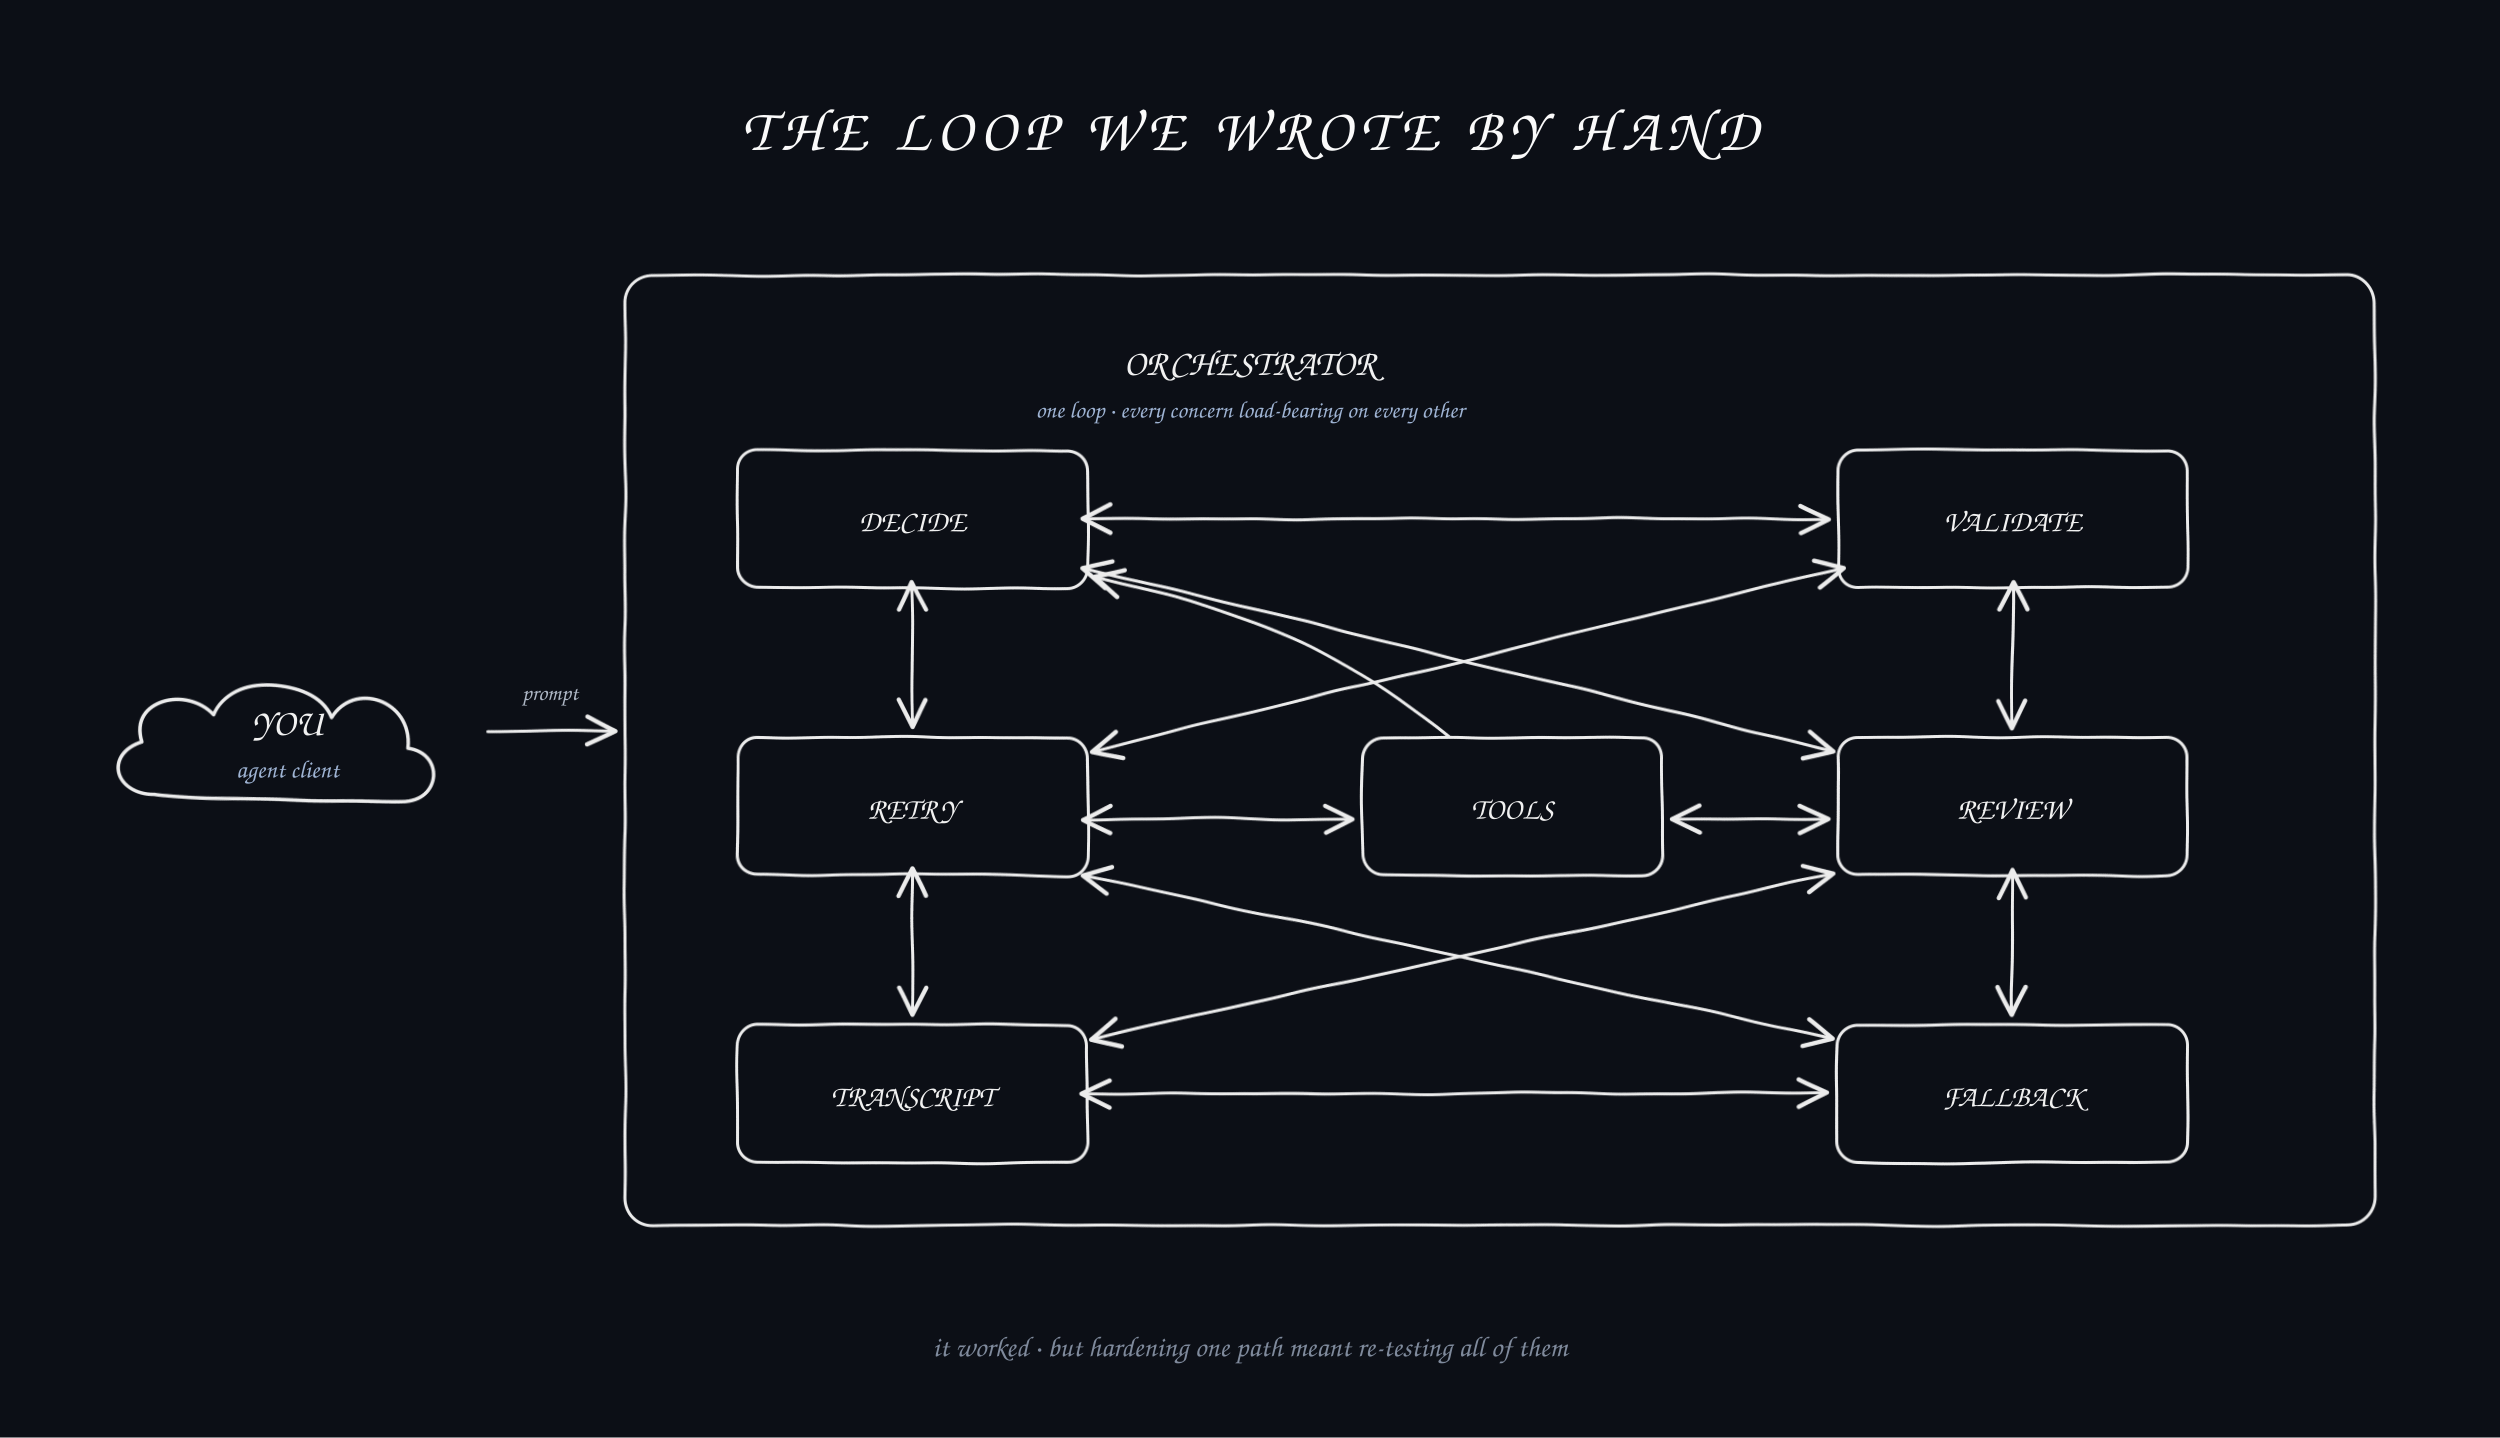
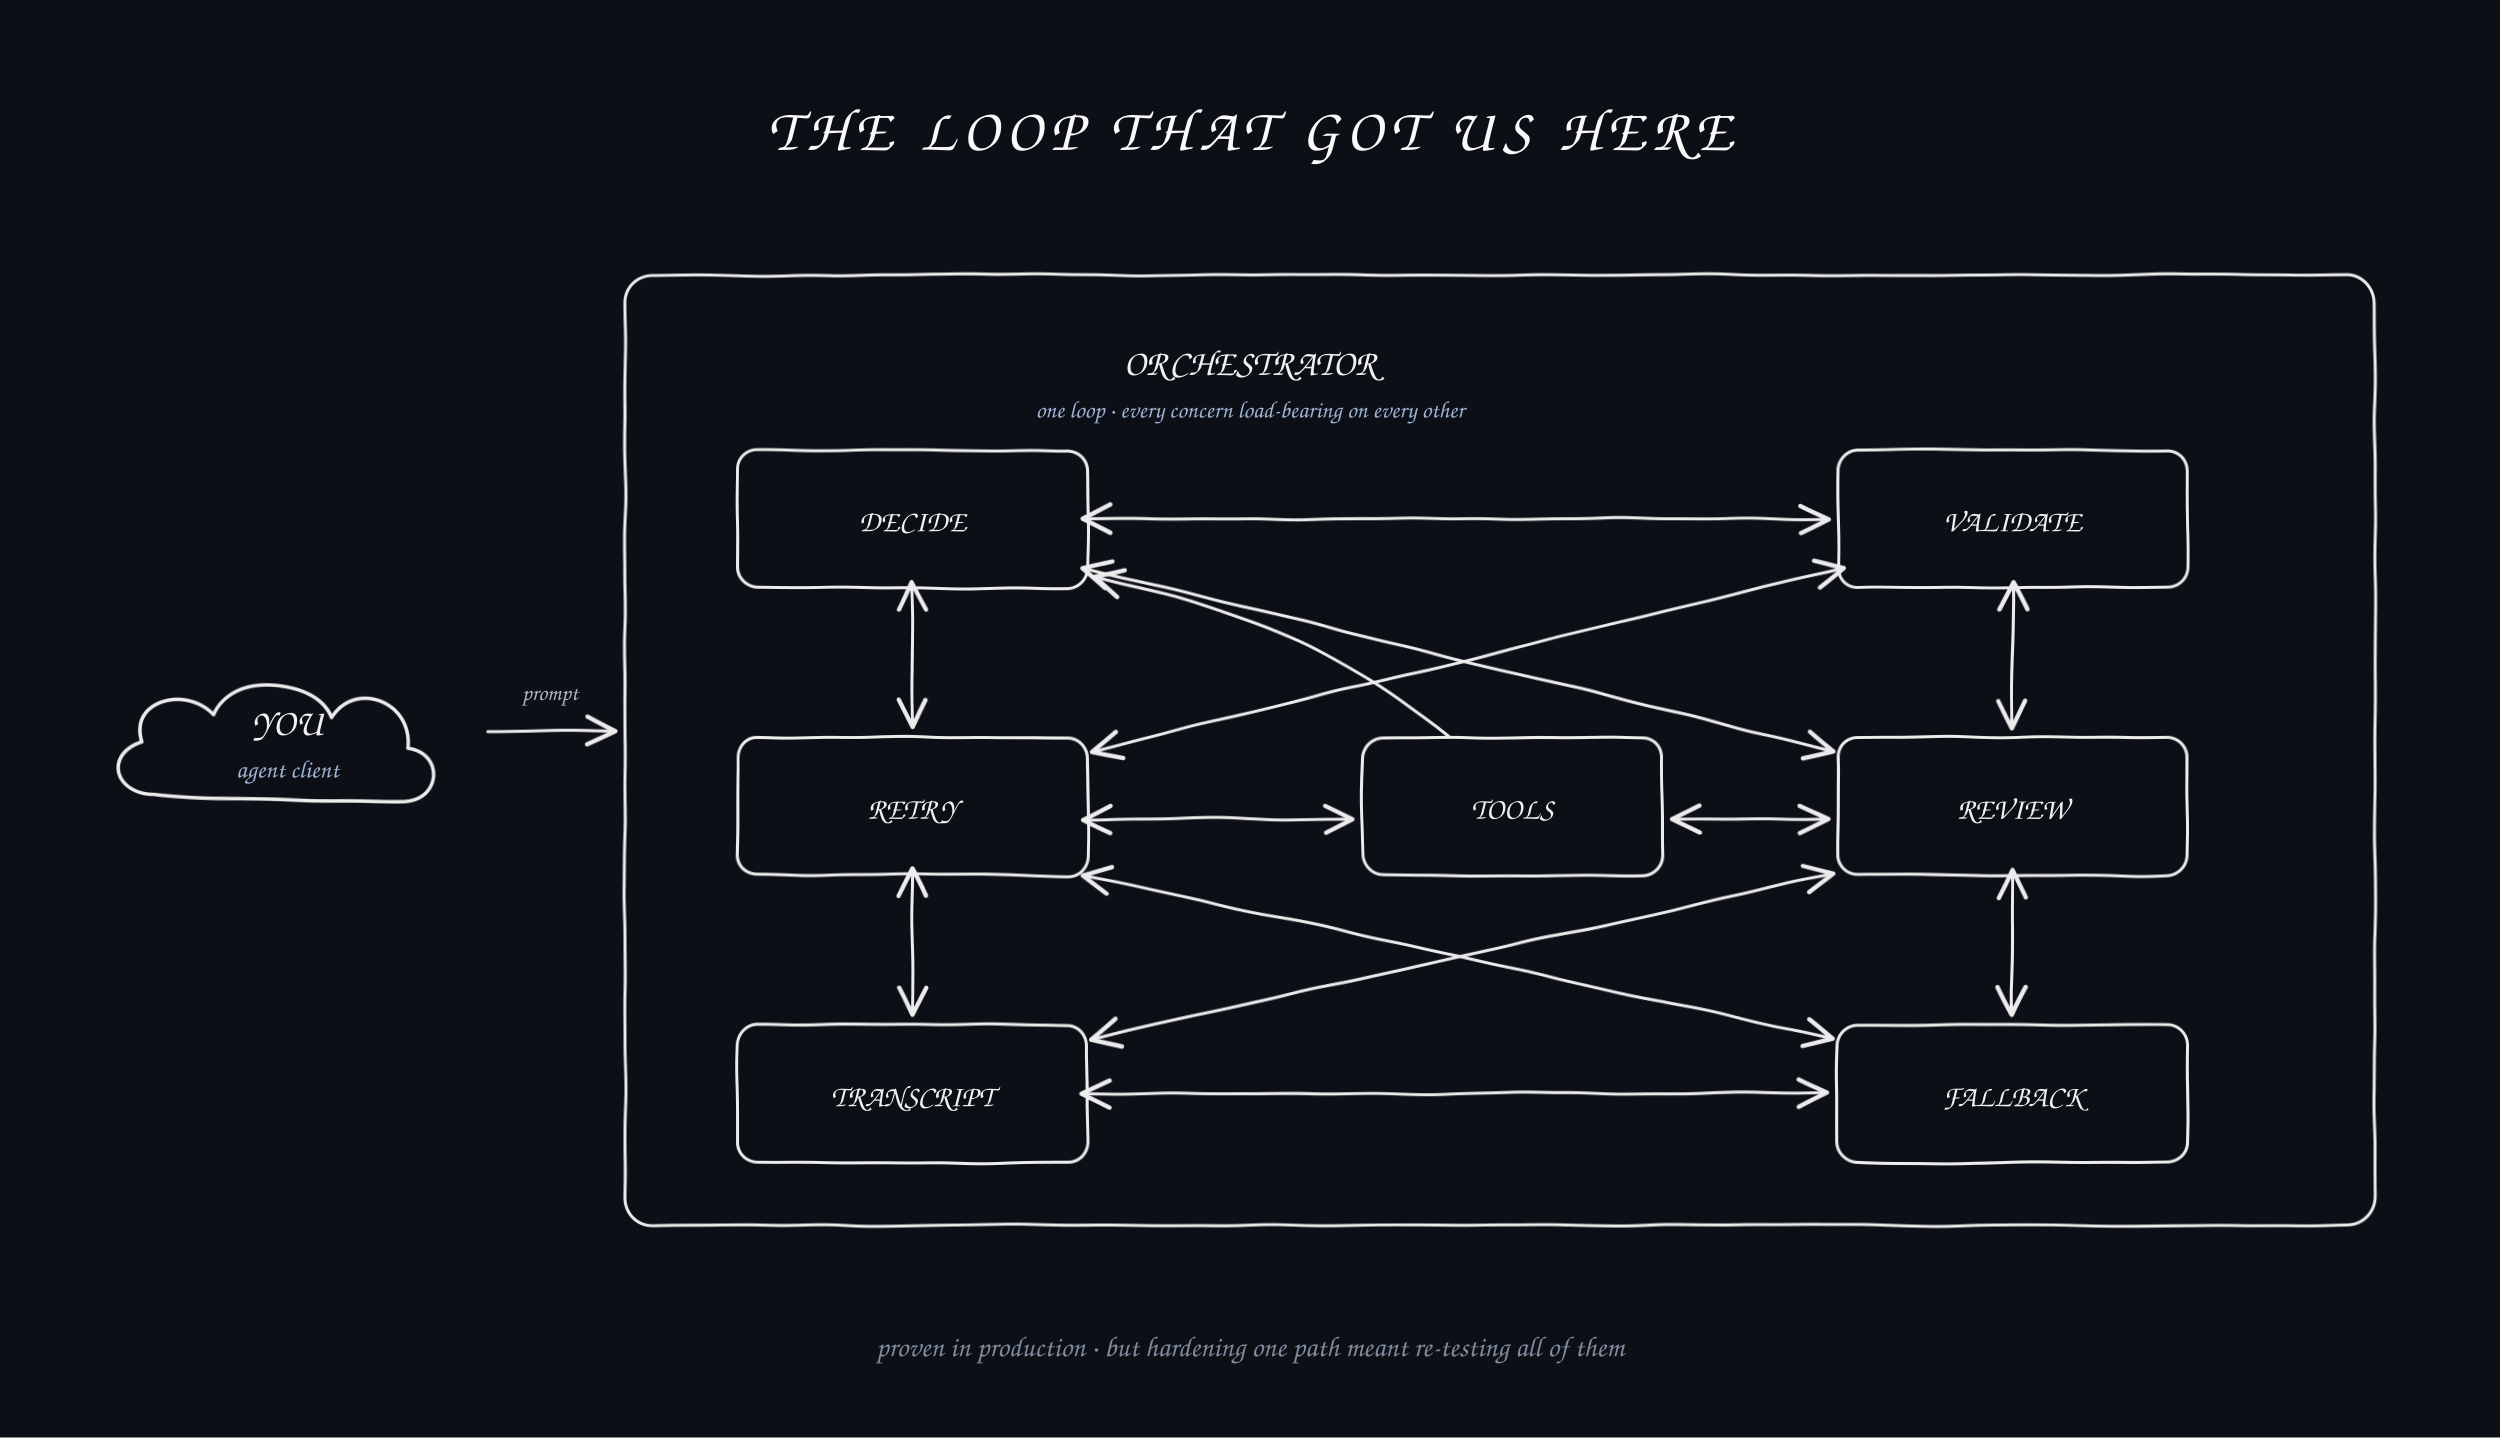
<svg xmlns="http://www.w3.org/2000/svg" viewBox="0 0 2000 1150" width="2000" height="1150" font-family="'Segoe Print','Bradley Hand','Comic Sans MS',cursive">
  <defs>
    <filter id="rough" x="-5%" y="-5%" width="110%" height="110%">
      <feTurbulence type="fractalNoise" baseFrequency="0.012" numOctaves="2" seed="7" result="n" />
      <feDisplacementMap in="SourceGraphic" in2="n" scale="4" xChannelSelector="R" yChannelSelector="G" />
    </filter>
    <marker id="arrow" viewBox="0 0 12 12" refX="9" refY="6" markerWidth="11" markerHeight="11" orient="auto-start-reverse">
      <path d="M1,1 L11,6 L1,11" fill="none" stroke="#ececec" stroke-width="1.6" stroke-linecap="round" stroke-linejoin="round" />
    </marker>
    <symbol id="cloud" viewBox="0 0 240 140">
      <path d="M40,108 C16,108 10,84 32,76 C24,50 60,42 76,60 C86,36 134,36 146,62 C158,42 196,50 192,80 C214,84 212,112 188,112 C188,112 60,112 40,108 Z" fill="none" stroke="#ececec" stroke-width="2.1" stroke-linejoin="round" />
    </symbol>
  </defs>
  <rect x="0" y="0" width="2000" height="1150" fill="#0c0f16" />
  <g filter="url(#rough)" fill="none" stroke="#ececec" stroke-width="2.4" stroke-linecap="round" stroke-linejoin="round">
    <use href="#cloud" x="70" y="490" width="320" height="190" />
    <rect x="500" y="220" width="1400" height="760" rx="22" />
    <rect x="590" y="360" width="280" height="110" rx="16" />
    <rect x="1470" y="360" width="280" height="110" rx="16" />
    <rect x="590" y="590" width="280" height="110" rx="16" />
    <rect x="1470" y="590" width="280" height="110" rx="16" />
    <rect x="590" y="820" width="280" height="110" rx="16" />
    <rect x="1470" y="820" width="280" height="110" rx="16" />
    <rect x="1090" y="590" width="240" height="110" rx="16" />
    <path d="M870,415 L1458,415" marker-end="url(#arrow)" marker-start="url(#arrow)" />
    <path d="M730,470 L730,578" marker-end="url(#arrow)" marker-start="url(#arrow)" />
    <path d="M1610,470 L1610,578" marker-end="url(#arrow)" marker-start="url(#arrow)" />
    <path d="M730,700 L730,808" marker-end="url(#arrow)" marker-start="url(#arrow)" />
    <path d="M1610,700 L1610,808" marker-end="url(#arrow)" marker-start="url(#arrow)" />
    <path d="M870,455 L1462,600" marker-end="url(#arrow)" marker-start="url(#arrow)" />
    <path d="M1470,455 L878,600" marker-end="url(#arrow)" marker-start="url(#arrow)" />
    <path d="M870,875 L1458,875" marker-end="url(#arrow)" marker-start="url(#arrow)" />
    <path d="M870,655 L1078,655" marker-end="url(#arrow)" marker-start="url(#arrow)" />
    <path d="M1342,655 L1458,655" marker-end="url(#arrow)" marker-start="url(#arrow)" />
    <path d="M878,830 L1462,700" marker-end="url(#arrow)" marker-start="url(#arrow)" />
    <path d="M870,700 L1462,830" marker-end="url(#arrow)" marker-start="url(#arrow)" />
    <path d="M1160,590 C1050,500 950,480 880,462" marker-end="url(#arrow)" />
    <path d="M390,585 L488,585" marker-end="url(#arrow)" />
  </g>
  <g fill="#f1f1f1" text-anchor="middle">
-     <text x="1000" y="120" font-size="48" letter-spacing="6" fill="#fafafa">THE  LOOP  WE  WROTE  BY  HAND</text>
+     <text x="1000" y="120" font-size="48" letter-spacing="6" fill="#fafafa">THE  LOOP  THAT  GOT  US  HERE</text>
    <text x="230" y="588" font-size="30">YOU</text>
    <text x="230" y="622" font-size="20" fill="#9fb4d4">agent client</text>
    <text x="1000" y="300" font-size="29">ORCHESTRATOR</text>
    <text x="1000" y="334" font-size="19" fill="#9fb4d4">one loop · every concern load-bearing on every other</text>
    <text x="730" y="425" font-size="24">DECIDE</text>
    <text x="1610" y="425" font-size="24">VALIDATE</text>
    <text x="730" y="655" font-size="24">RETRY</text>
    <text x="1610" y="655" font-size="24">REVIEW</text>
    <text x="730" y="885" font-size="24">TRANSCRIPT</text>
    <text x="1610" y="885" font-size="24">FALLBACK</text>
    <text x="1210" y="655" font-size="24">TOOLS</text>
    <text x="440" y="560" font-size="18" fill="#aeb7c5">prompt</text>
  </g>
  <text x="1000" y="1085" font-size="23" text-anchor="middle" fill="#7f8a9c" font-family="'Segoe Print','Bradley Hand','Comic Sans MS',cursive">
-     it worked  ·  but hardening one path meant re-testing all of them
+     proven in production  ·  but hardening one path meant re-testing all of them
  </text>
</svg>
